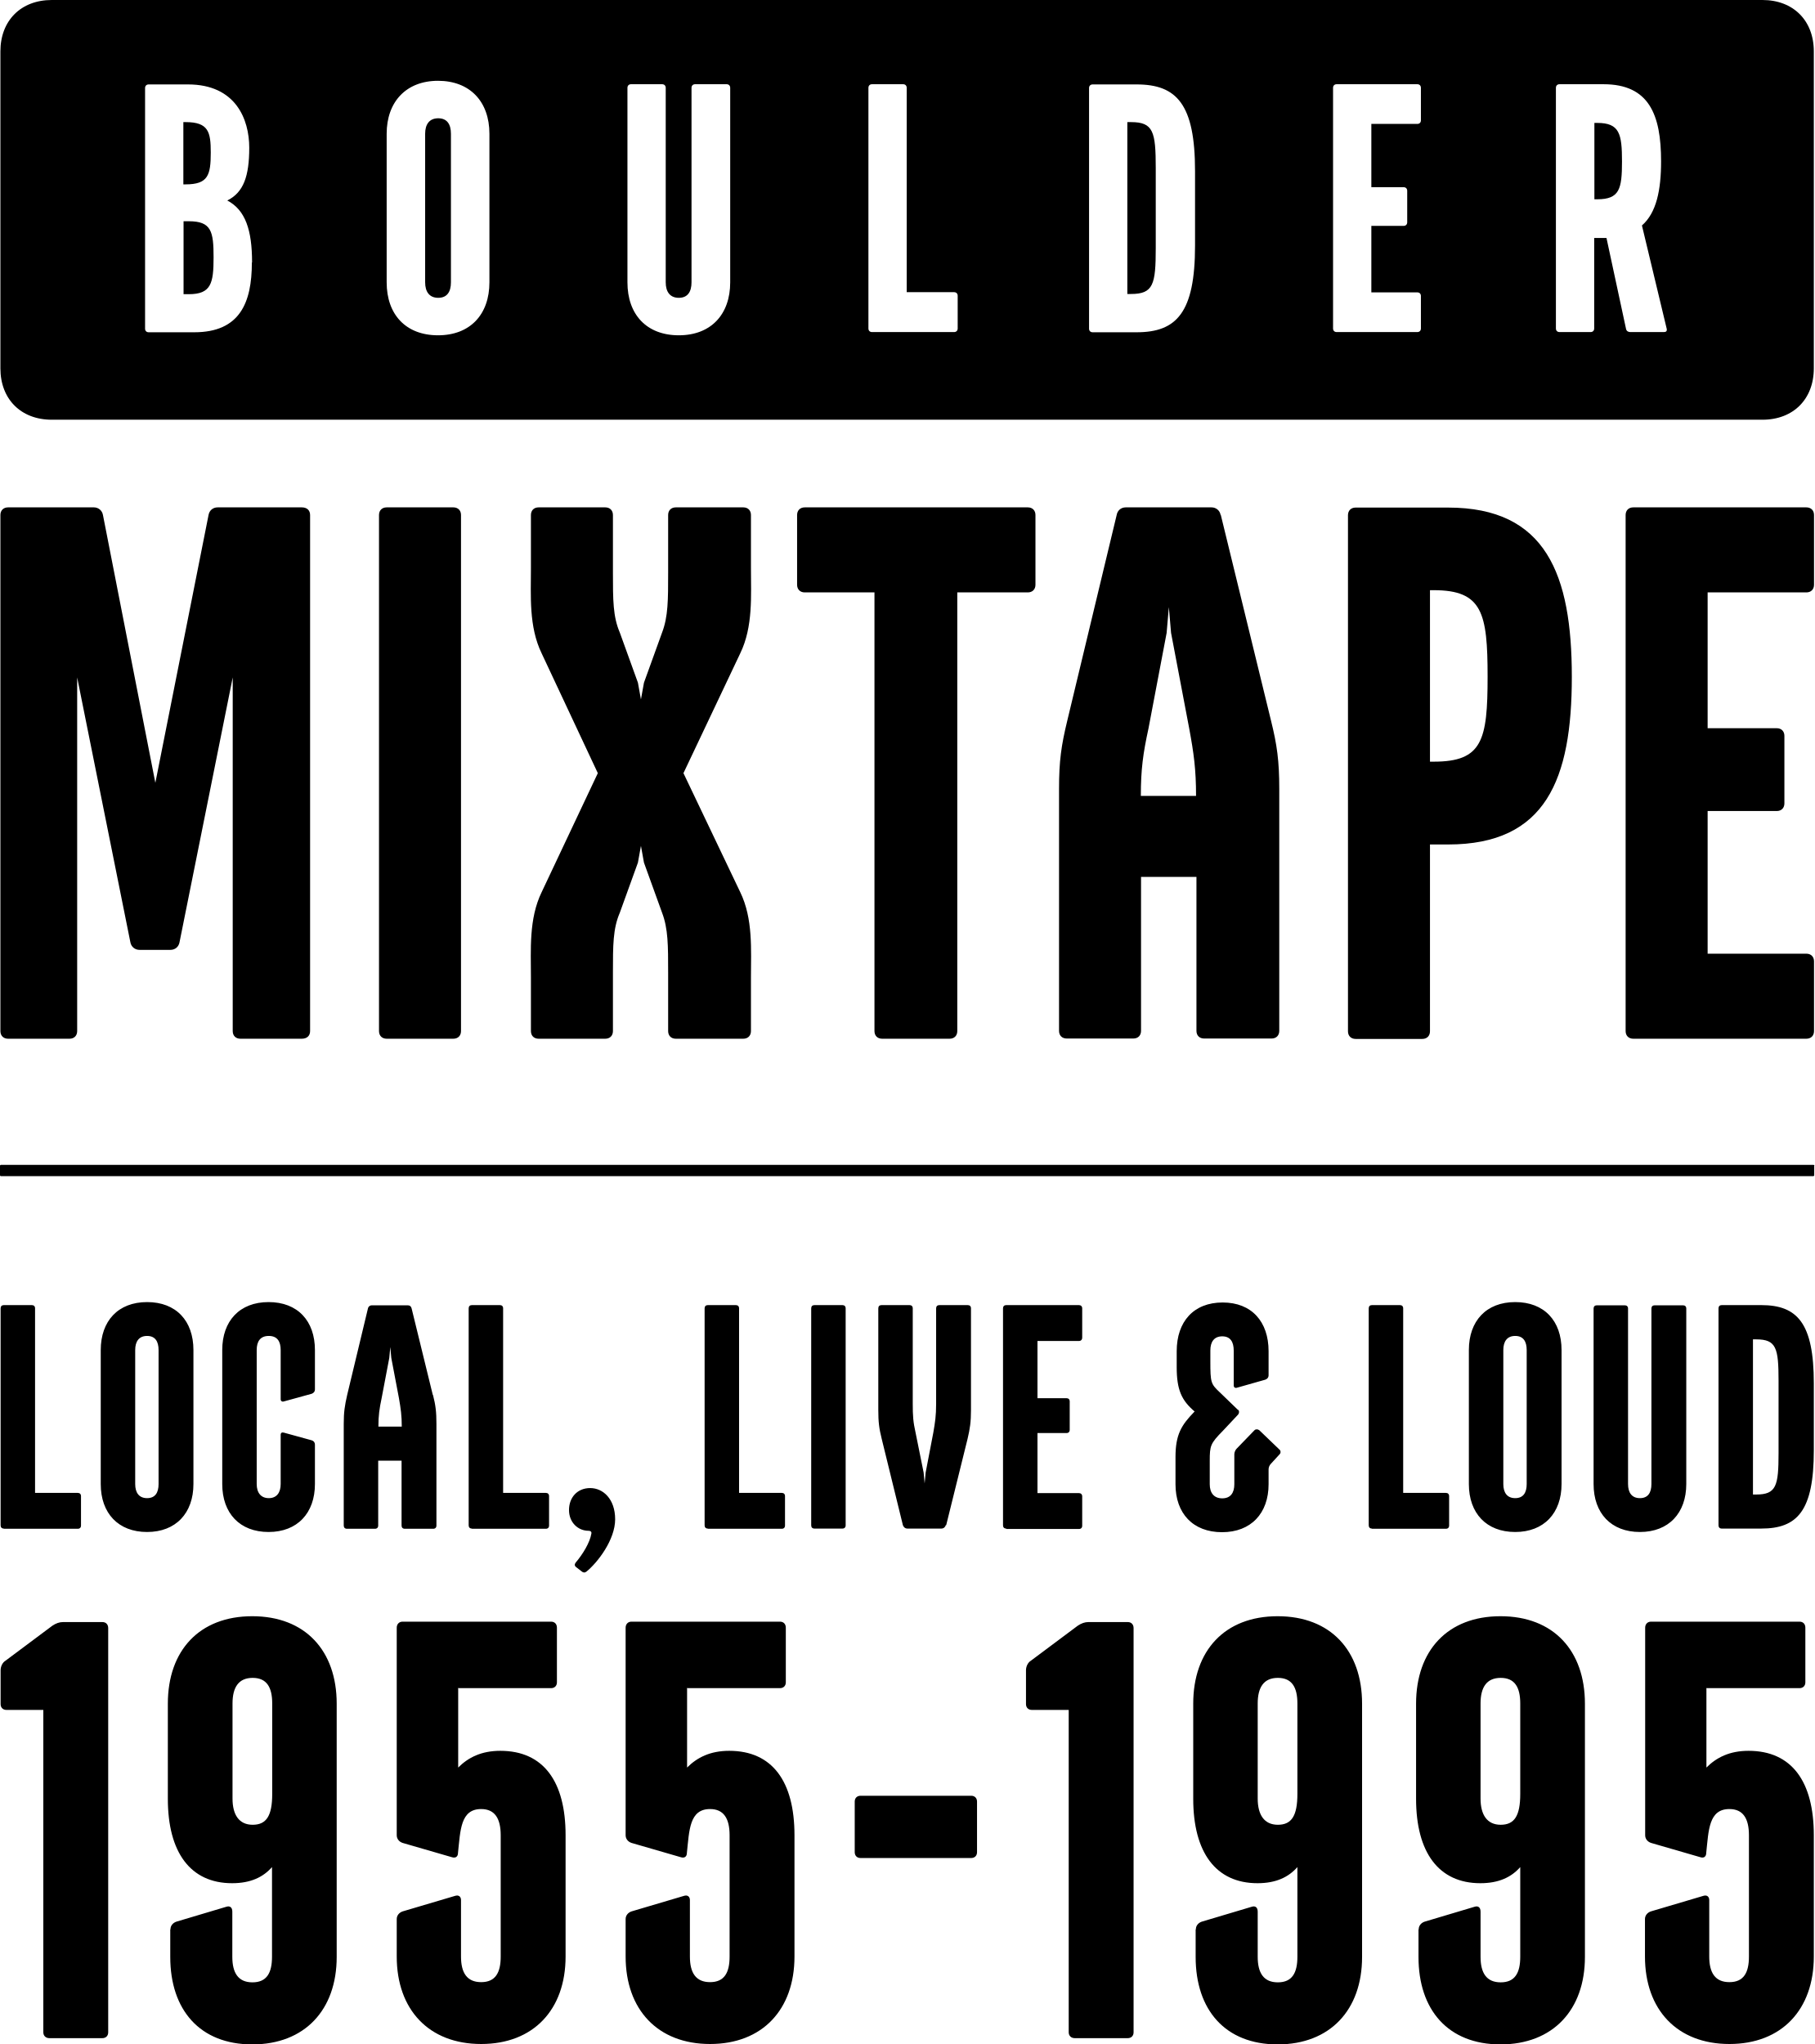
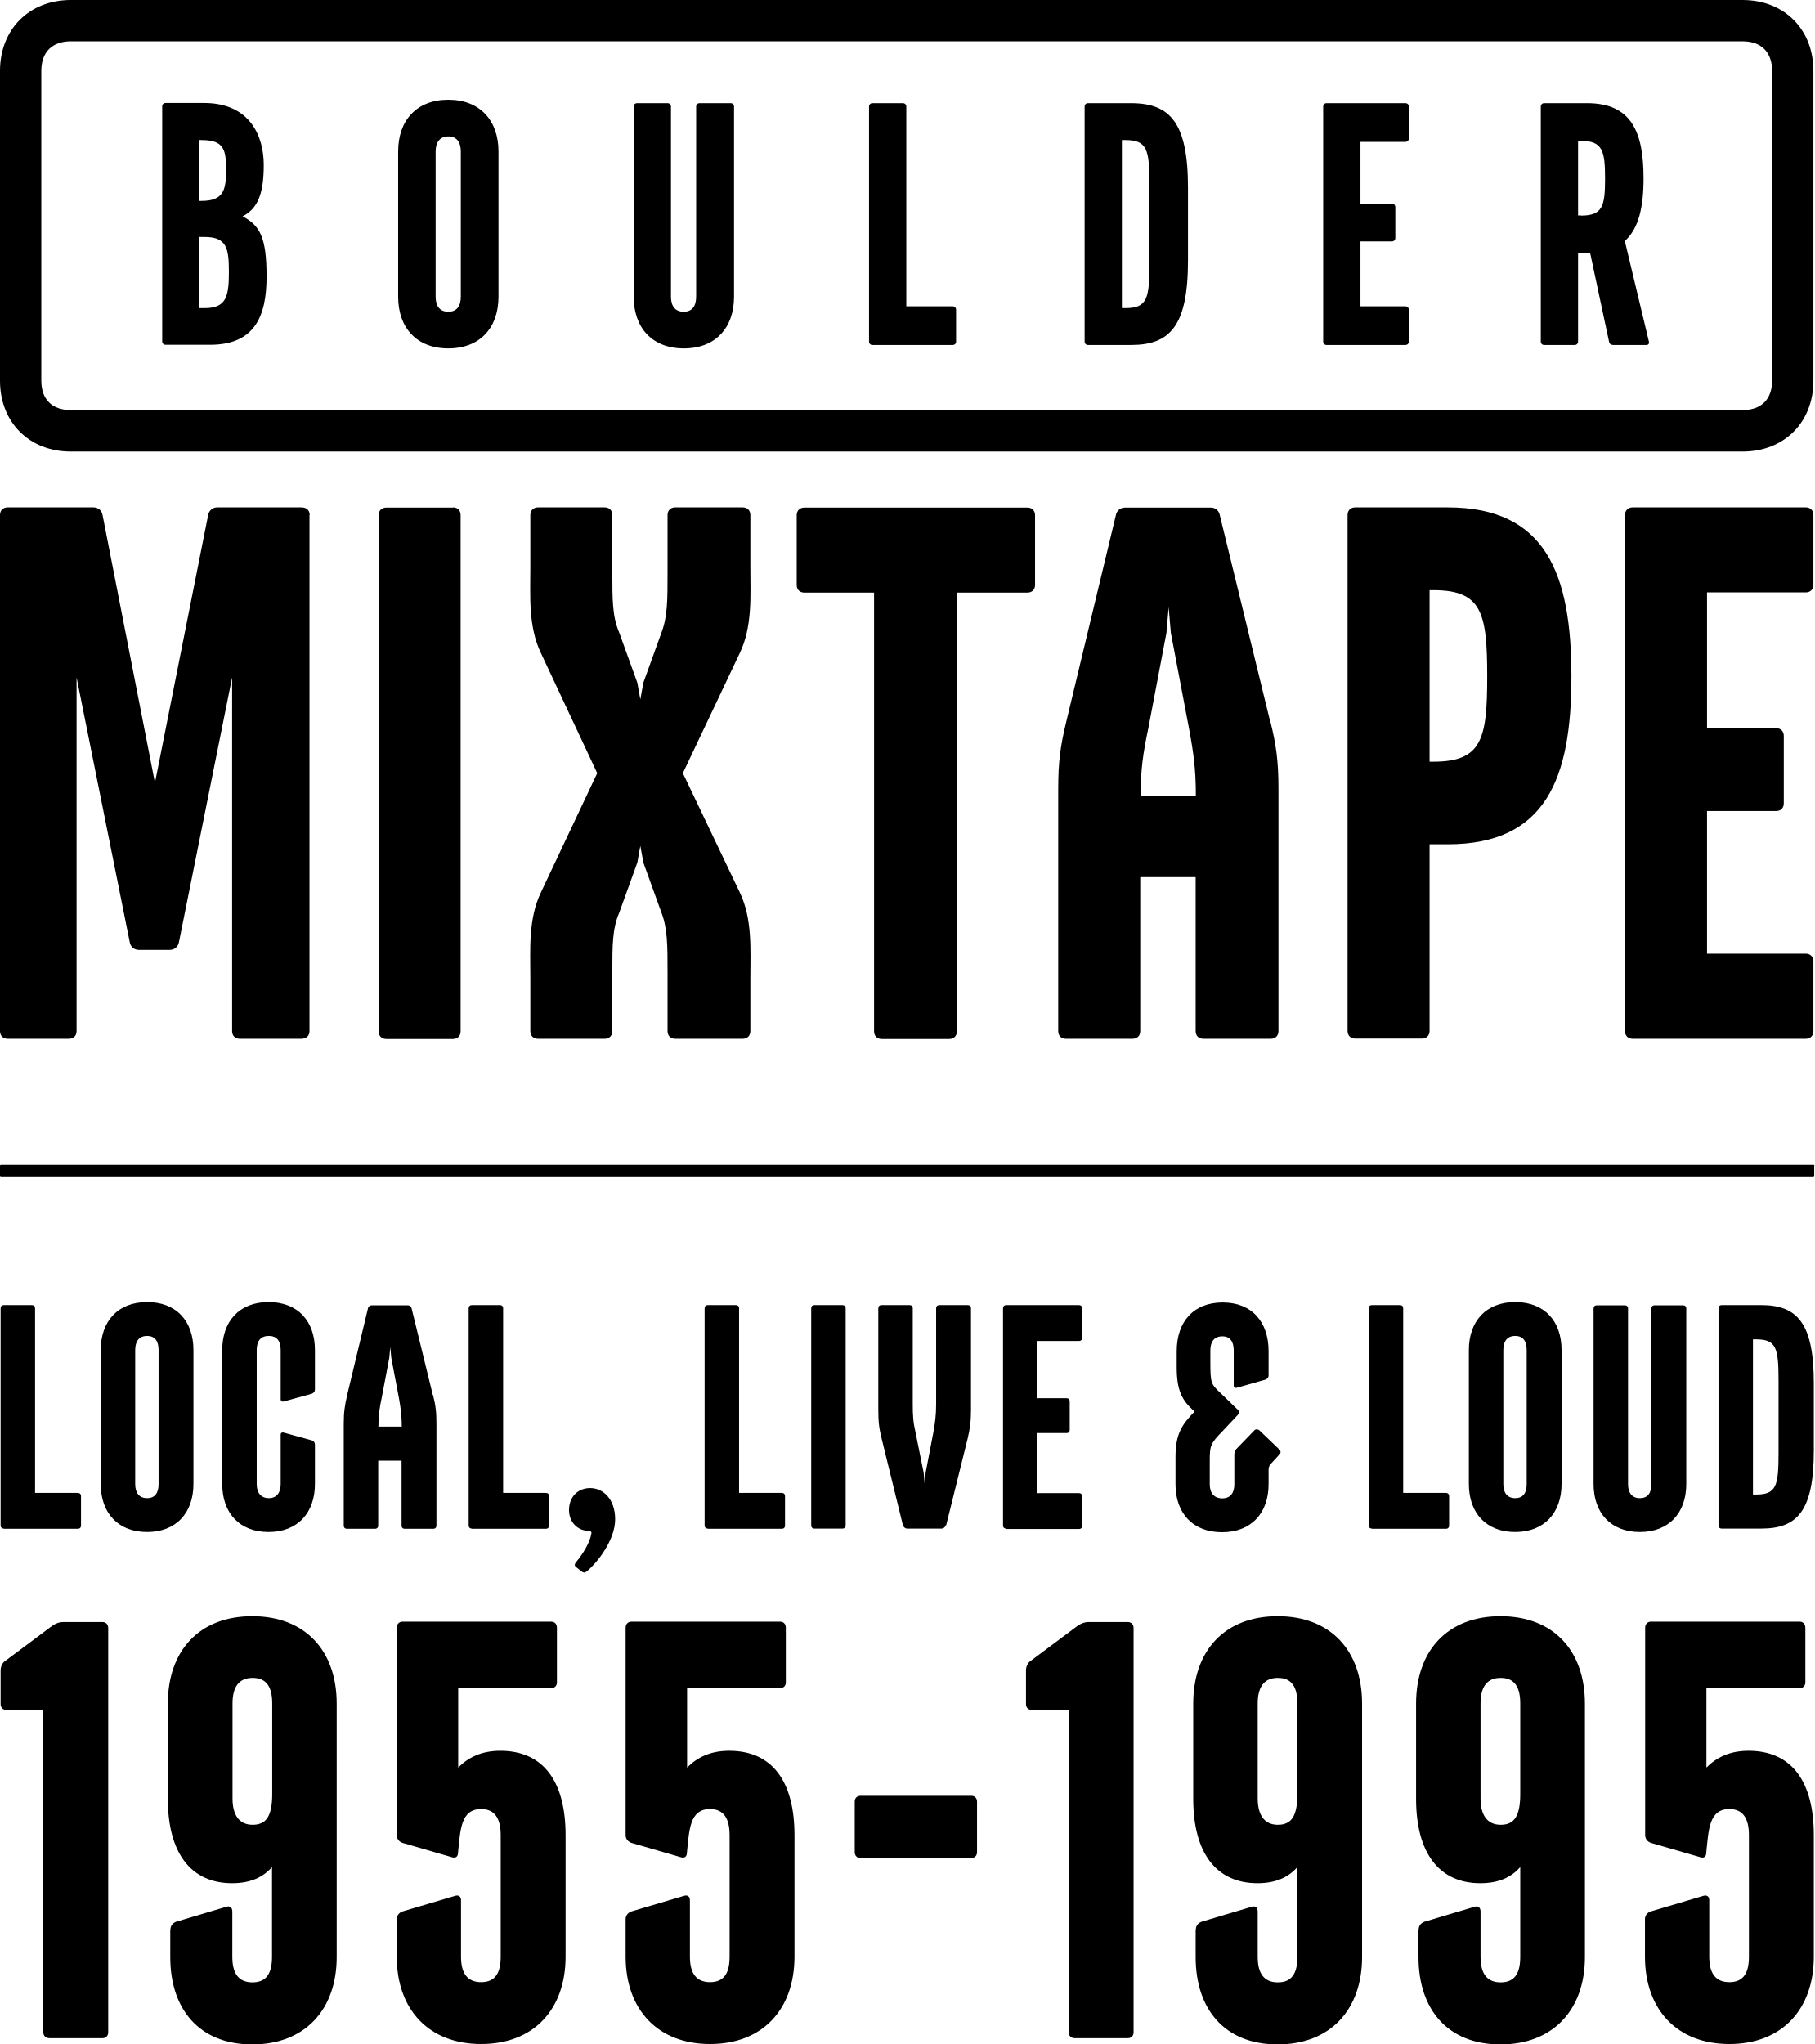
<svg xmlns="http://www.w3.org/2000/svg" xmlns:xlink="http://www.w3.org/1999/xlink" id="Layer_1" data-name="Layer 1" viewBox="0 0 900.5 1014.4">
  <defs>
    <symbol id="Mixtape_Stacked_Lockup_M" data-name="Mixtape Stacked Lockup M" viewBox="0 0 900.5 1014.4">
-       <path d="M223.8,66.4v73.7c0,4.7-1.9,7.7-6.3,7.7s-6.5-3-6.5-7.7v-73.7c0-4.7,2.1-7.7,6.5-7.7s6.3,3,6.3,7.7ZM104.6,75.7c0-10.2-1.1-15.1-12.5-15.1h-1.1v30.9h1.1c11.2,0,12.5-4.6,12.5-15.8ZM561.3,60.6h-1.8v85.3h1.8c11.1,0,12.3-4.7,12.3-22.8v-39.7c0-18.1-1.2-22.8-12.3-22.8ZM93.7,109.8h-2.6v36.2h2.6c11.1,0,12.3-5.4,12.3-18.3s-1.1-17.9-12.3-17.9ZM792.7,61h-1.4v37.9h1.4c11.1,0,12.3-5.1,12.3-18.8s-1.2-19.1-12.3-19.1ZM900.2,25.5v157.3c0,15.3-10.2,25.5-25.5,25.5H25.7c-15.3,0-25.5-10.2-25.5-25.5V25.5C.2,10.2,10.4,0,25.7,0h849c15.3,0,25.5,10.2,25.5,25.5ZM125.1,130.2c0-16-3.3-26-12.3-30.7,8.1-4,10.9-12.1,10.9-26.2s-6.7-31.4-30.4-31.4h-19.5c-1.1,0-1.8.7-1.8,1.8v119.4c0,1.1.7,1.8,1.8,1.8h22.6c22.6,0,28.6-14.6,28.6-34.6ZM242.9,66.4c0-16-9.7-26.3-25.5-26.3s-25.5,10.4-25.5,26.3v73.7c0,16,9.5,26.3,25.5,26.3s25.5-10.4,25.5-26.3v-73.7ZM362.4,43.6c0-1.1-.7-1.8-1.8-1.8h-15.6c-1.1,0-1.8.7-1.8,1.8v96.5c0,4.7-1.9,7.7-6.3,7.7s-6.5-3-6.5-7.7V43.6c0-1.1-.7-1.8-1.8-1.8h-15.4c-1.1,0-1.8.7-1.8,1.8v96.5c0,16,9.5,26.3,25.5,26.3s25.5-10.4,25.5-26.3V43.6ZM475.3,146.8c0-1.1-.7-1.8-1.8-1.8h-23.5V43.6c0-1.1-.7-1.8-1.8-1.8h-15.4c-1.1,0-1.8.7-1.8,1.8v119.4c0,1.1.7,1.8,1.8,1.8h40.7c1.1,0,1.8-.7,1.8-1.8v-16.1ZM593.1,84.9c0-33.2-9.1-43-29-43h-21.8c-1.1,0-1.8.7-1.8,1.8v119.4c0,1.1.7,1.8,1.8,1.8h21.8c19.8,0,29-9.7,29-43v-36.9ZM705.2,43.6c0-1.1-.7-1.8-1.8-1.8h-40c-1.1,0-1.8.7-1.8,1.8v119.4c0,1.1.7,1.8,1.8,1.8h40c1.1,0,1.8-.7,1.8-1.8v-16.1c0-1.1-.7-1.8-1.8-1.8h-22.8v-33h16c1.1,0,1.8-.7,1.8-1.8v-15.6c0-1.1-.7-1.8-1.8-1.8h-16v-31.4h22.8c1.1,0,1.8-.7,1.8-1.8v-16.1ZM827.2,163.2l-12.3-51.3c7.2-6.3,9.5-17.6,9.5-31.8,0-23.3-6-38.3-28.6-38.3h-21.8c-1.1,0-1.8.7-1.8,1.8v119.4c0,1.1.7,1.8,1.8,1.8h15.4c1.1,0,1.8-.7,1.8-1.8v-44.9h6.1l9.7,45.1c.2,1.1,1.1,1.6,2.1,1.6h16.7c1.1,0,1.6-.5,1.4-1.6ZM51.1,255.6c-.4-2.3-2.3-3.8-4.5-3.8H4c-2.3,0-3.8,1.5-3.8,3.8v256.1c0,2.3,1.5,3.8,3.8,3.8h30.5c2.3,0,3.8-1.5,3.8-3.8v-175.5l26.4,131.4c.4,2.3,2.3,3.8,4.5,3.8h15.4c2.3,0,4.1-1.5,4.5-3.8l26.4-131.4v175.5c0,2.3,1.5,3.8,3.8,3.8h30.5c2.6,0,4.1-1.5,4.1-3.8V255.6c0-2.3-1.5-3.8-4.1-3.8h-41.8c-2.3,0-4.1,1.5-4.5,3.8l-26.4,132.9-26-132.9ZM225,515.5c2.3,0,3.8-1.5,3.8-3.8V255.6c0-2.3-1.5-3.8-3.8-3.8h-33.1c-2.3,0-3.8,1.5-3.8,3.8v256.1c0,2.3,1.5,3.8,3.8,3.8h33.1ZM331.6,284.2c0,13.6,0,21.8-3,29.7l-9,24.9-1.5,8.3-1.5-8.3-9-24.9c-3.4-7.9-3.4-16.2-3.4-29.7v-28.6c0-2.3-1.5-3.8-3.8-3.8h-33.1c-2.3,0-3.8,1.5-3.8,3.8v26.4c0,13.6-1.1,29,5.3,42.2l27.9,59.5-27.9,59.1c-6.4,13.2-5.3,28.6-5.3,42.2v26.7c0,2.3,1.5,3.8,3.8,3.8h33.1c2.3,0,3.8-1.5,3.8-3.8v-29c0-13.6,0-21.8,3.4-29.7l9-24.9,1.5-8.3,1.5,8.3,9,24.9c3,7.9,3,16.2,3,29.7v29c0,2.3,1.5,3.8,3.8,3.8h33.5c2.3,0,3.8-1.5,3.8-3.8v-26.7c0-13.6,1.1-29-5.3-42.2l-28.2-59.1,28.2-59.5c6.4-13.2,5.3-28.6,5.3-42.2v-26.4c0-2.3-1.5-3.8-3.8-3.8h-33.5c-2.3,0-3.8,1.5-3.8,3.8v28.6ZM434,511.7c0,2.3,1.5,3.8,3.8,3.8h33.5c2.3,0,3.8-1.5,3.8-3.8v-217.7h35c2.3,0,3.8-1.5,3.8-3.8v-34.6c0-2.3-1.5-3.8-3.8-3.8h-110.7c-2.3,0-3.8,1.5-3.8,3.8v34.6c0,2.3,1.5,3.8,3.8,3.8h34.6v217.7ZM605.8,255.6c-.4-2.3-2.3-3.8-4.5-3.8h-42.6c-2.3,0-4.1,1.5-4.5,3.8l-24.5,102c-3,12.4-4.1,20-4.1,33.9v120.1c0,2.3,1.5,3.8,3.8,3.8h33.1c2.3,0,3.8-1.5,3.8-3.8v-76.4h27.5v76.4c0,2.3,1.5,3.8,3.8,3.8h33.5c2.3,0,3.8-1.5,3.8-3.8v-120.1c0-13.9-1.1-21.8-4.1-33.9l-24.9-102ZM566.2,395c0-13.2,1.1-21.1,3.8-33.5l9-47.4,1.1-12.8,1.1,12.8,9,47.4c2.3,12.4,3.4,20.3,3.4,33.5h-27.5ZM709.7,419.1h9c48.6,0,61.4-32.4,61.4-83.2s-12.8-84-61.4-84h-45.9c-2.3,0-3.8,1.5-3.8,3.8v256.1c0,2.3,1.5,3.8,3.8,3.8h33.1c2.3,0,3.8-1.5,3.8-3.8v-92.6ZM709.7,292.9h1.9c24.1,0,26.7,11.3,26.7,42.9s-2.6,42.2-26.7,42.2h-1.9v-85.1ZM896.5,515.5c2.3,0,3.8-1.5,3.8-3.8v-34.6c0-2.3-1.5-3.8-3.8-3.8h-49v-70.8h34.3c2.3,0,3.8-1.5,3.8-3.8v-33.5c0-2.3-1.5-3.8-3.8-3.8h-34.3v-67.4h49c2.3,0,3.8-1.5,3.8-3.8v-34.6c0-2.3-1.5-3.8-3.8-3.8h-85.9c-2.3,0-3.8,1.5-3.8,3.8v256.1c0,2.3,1.5,3.8,3.8,3.8h85.9ZM900.5,578.6c0-.3-.2-.5-.5-.5H.5c-.3,0-.5.2-.5.5v4.6c0,.3.2.5.5.5h899.4c.3,0,.5-.2.5-.5v-4.6ZM1.9,758.6c-1,0-1.6-.6-1.6-1.6v-107.7c0-1,.6-1.6,1.6-1.6h13.9c1,0,1.6.6,1.6,1.6v91.6h21.2c1,0,1.6.6,1.6,1.6v14.6c0,1-.6,1.6-1.6,1.6H1.9ZM50,736.5v-66.5c0-14.4,8.6-23.8,23-23.8s23,9.3,23,23.8v66.5c0,14.4-8.7,23.8-23,23.8s-23-9.3-23-23.8ZM78.7,736.5v-66.5c0-4.3-1.7-7-5.7-7s-5.9,2.7-5.9,7v66.5c0,4.3,1.9,7,5.9,7s5.7-2.7,5.7-7ZM154.7,714.8c1,.3,1.6,1.1,1.6,2.1v19.6c0,14.4-8.7,23.8-23,23.8s-23-9.3-23-23.8v-66.5c0-14.4,8.6-23.8,23-23.8s23,9.3,23,23.8v19.6c0,1-.6,1.7-1.6,2.1l-13.8,3.8c-.9.3-1.6-.2-1.6-1.1v-24.4c0-4.3-1.7-7-5.9-7s-6,2.7-6,7v66.5c0,4.3,2.1,7,6,7s5.9-2.7,5.9-7v-24.4c0-1,.6-1.4,1.6-1.1l13.8,3.8ZM214.9,692.3c1.3,5.1,1.7,8.4,1.7,14.3v50.5c0,1-.6,1.6-1.6,1.6h-14.1c-1,0-1.6-.6-1.6-1.6v-32.2h-11.6v32.2c0,1-.6,1.6-1.6,1.6h-13.9c-1,0-1.6-.6-1.6-1.6v-50.5c0-5.9.5-9,1.7-14.3l10.3-42.9c.2-1,1-1.6,1.9-1.6h17.9c1,0,1.7.6,1.9,1.6l10.5,42.9ZM199.4,708c0-5.5-.5-8.9-1.4-14.1l-3.8-20-.5-5.4-.5,5.4-3.8,20c-1.1,5.2-1.6,8.6-1.6,14.1h11.6ZM234.2,758.6c-1,0-1.6-.6-1.6-1.6v-107.7c0-1,.6-1.6,1.6-1.6h13.9c1,0,1.6.6,1.6,1.6v91.6h21.2c1,0,1.6.6,1.6,1.6v14.6c0,1-.6,1.6-1.6,1.6h-36.7ZM285.9,777.7c-.8-.6-.8-1.4-.2-2.2,3.5-4.1,7.1-10,7.8-14.4.2-1-.5-1.4-1.4-1.4-5.2,0-9.7-4.1-9.7-10.3s4.1-10.9,10.5-10.9,12.4,5.4,12.4,15.5-8.6,21.4-14.3,26c-.8.6-1.6.5-2.4-.2l-2.7-2.1ZM351.3,758.6c-1,0-1.6-.6-1.6-1.6v-107.7c0-1,.6-1.6,1.6-1.6h13.9c1,0,1.6.6,1.6,1.6v91.6h21.2c1,0,1.6.6,1.6,1.6v14.6c0,1-.6,1.6-1.6,1.6h-36.7ZM404.2,758.6c-1,0-1.6-.6-1.6-1.6v-107.7c0-1,.6-1.6,1.6-1.6h13.9c1,0,1.6.6,1.6,1.6v107.7c0,1-.6,1.6-1.6,1.6h-13.9ZM469.4,756.9c-.3,1-1.1,1.7-2.2,1.7h-16.9c-1.1,0-1.9-.8-2.2-1.7l-10.5-42.8c-1.3-5.2-1.7-8.4-1.7-14.3v-50.5c0-1,.6-1.6,1.6-1.6h13.9c1,0,1.6.6,1.6,1.6v47.4c0,5.9.2,9,1.4,14.3l4,19.8.5,5.4.5-5.4,3.8-19.8c.9-5.2,1.4-8.4,1.4-14.3v-47.4c0-1,.6-1.6,1.6-1.6h14.1c1,0,1.6.6,1.6,1.6v50.5c0,5.9-.5,9.2-1.7,14.3l-10.6,42.8ZM499.4,758.6c-1,0-1.6-.6-1.6-1.6v-107.7c0-1,.6-1.6,1.6-1.6h36.1c.9,0,1.6.6,1.6,1.6v14.6c0,.9-.6,1.6-1.6,1.6h-20.6v28.4h14.4c1,0,1.6.6,1.6,1.6v14.1c0,1-.6,1.6-1.6,1.6h-14.4v29.8h20.6c.9,0,1.6.6,1.6,1.6v14.6c0,1-.6,1.6-1.6,1.6h-36.1ZM614.5,699.6c.6.6.6,1.6,0,2.4l-7.6,8.1c-6.2,6.3-6.5,7.4-6.5,14.9v11.6c0,4.3,2.1,7,6.2,7s6-2.7,6-7v-14.9c0-.9.5-2.1,1.1-2.7l8.9-9.2c.6-.6,1.6-.6,2.4,0l10.1,9.7c.6.6.6,1.6,0,2.2l-4.4,4.8c-.6.6-1.1,1.7-1.1,2.7v7.4c0,14.4-8.7,23.8-23.1,23.8s-23.1-9.3-23.1-23.8v-13.5c0-11.1,2.9-15.8,9.2-22.3l.3-.3c-6.5-5.5-8.9-10.8-8.9-22v-7.9c0-14.7,8.4-24.2,22.8-24.2s22.8,9.5,22.8,24.2v12c0,1-.6,1.7-1.6,2.1l-14.1,4c-.9.3-1.6-.2-1.6-1.1v-17.3c0-4.4-1.7-7.1-5.7-7.1s-5.9,2.7-5.9,7v5.2c0,10.8.2,11.4,4.8,15.7l9,8.7ZM680.9,758.6c-1,0-1.6-.6-1.6-1.6v-107.7c0-1,.6-1.6,1.6-1.6h13.9c1,0,1.6.6,1.6,1.6v91.6h21.2c1,0,1.6.6,1.6,1.6v14.6c0,1-.6,1.6-1.6,1.6h-36.7ZM729,736.5v-66.5c0-14.4,8.6-23.8,23-23.8s23,9.3,23,23.8v66.5c0,14.4-8.7,23.8-23,23.8s-23-9.3-23-23.8ZM757.7,736.5v-66.5c0-4.3-1.7-7-5.7-7s-5.9,2.7-5.9,7v66.5c0,4.3,1.9,7,5.9,7s5.7-2.7,5.7-7ZM835.3,647.8c1,0,1.6.6,1.6,1.6v87.1c0,14.4-8.7,23.8-23,23.8s-23-9.3-23-23.8v-87.1c0-1,.6-1.6,1.6-1.6h13.9c1,0,1.6.6,1.6,1.6v87.1c0,4.3,1.9,7,5.9,7s5.7-2.7,5.7-7v-87.1c0-1,.6-1.6,1.6-1.6h14.1ZM852.9,649.3c0-1,.6-1.6,1.6-1.6h19.6c17.9,0,26.1,8.9,26.1,38.8v33.3c0,30.1-8.2,38.8-26.1,38.8h-19.6c-1,0-1.6-.6-1.6-1.6v-107.7ZM870,741.7h1.6c10,0,11.1-4.3,11.1-20.6v-35.8c0-16.3-1.1-20.6-11.1-20.6h-1.6v77ZM21.5,848.6H3.2c-1.8,0-2.9-1.2-2.9-2.9v-16.8c0-1.8.9-3.8,2.4-4.7l23.3-17.4c1.8-1.2,3.5-1.8,5.3-1.8h19.5c1.8,0,2.9,1.2,2.9,3v200.6c0,1.8-1.2,2.9-2.9,2.9h-26.3c-1.8,0-3-1.2-3-2.9v-159.9ZM84.6,957.5c0-1.8,1.2-3.2,2.9-3.8l24.8-7.4c1.8-.6,3,.3,3,2.4v22.4c0,8,2.9,12.7,10,12.7s9.7-4.7,9.7-12.7v-44.5c-4.4,5-10.6,8-19.8,8-20.7,0-31.9-15.3-31.9-41.9v-47.2c0-26.3,15.6-43.4,41.9-43.4s41.9,17.1,41.9,43.4v125.7c0,26.3-15.9,43.4-41.9,43.4s-40.7-17.1-40.7-43.4v-13.6ZM135.1,890.2v-44.8c0-8-2.7-12.7-9.7-12.7s-10,4.7-10,12.7v47.2c0,8,3.2,13,10,13s9.7-4.4,9.7-15.3ZM227.4,838v39.2c5-5,11.5-8.3,20.9-8.3,21.5,0,32.4,15.3,32.4,41.9v60.2c0,26.3-15.9,43.4-41.9,43.4s-41.9-17.1-41.9-43.4v-18.6c0-1.8,1.2-3.2,2.9-3.8l26-7.7c1.8-.6,3,.3,3,2.1v28c0,8,2.9,12.7,10,12.7s9.7-4.7,9.7-12.7v-60.2c0-8.3-2.9-13-9.7-13-10.3,0-10.3,10.6-11.5,21.8,0,1.8-1.2,2.7-3,2.1l-24.5-7.1c-1.8-.6-2.9-2.1-2.9-3.8v-103c0-1.8,1.2-3,2.9-3h73.7c1.8,0,2.9,1.2,2.9,3v27.1c0,1.8-1.2,2.9-2.9,2.9h-46.3ZM341,838v39.2c5-5,11.5-8.3,20.9-8.3,21.5,0,32.4,15.3,32.4,41.9v60.2c0,26.3-15.9,43.4-41.9,43.4s-41.9-17.1-41.9-43.4v-18.6c0-1.8,1.2-3.2,2.9-3.8l26-7.7c1.8-.6,3,.3,3,2.1v28c0,8,2.9,12.7,10,12.7s9.7-4.7,9.7-12.7v-60.2c0-8.3-2.9-13-9.7-13-10.3,0-10.3,10.6-11.5,21.8,0,1.8-1.2,2.7-3,2.1l-24.5-7.1c-1.8-.6-2.9-2.1-2.9-3.8v-103c0-1.8,1.2-3,2.9-3h73.7c1.8,0,2.9,1.2,2.9,3v27.1c0,1.8-1.2,2.9-2.9,2.9h-46.3ZM484.9,919.2c0,1.8-1.2,2.9-2.9,2.9h-54.9c-1.8,0-2.9-1.2-2.9-2.9v-25.1c0-1.8,1.2-2.9,2.9-2.9h54.9c1.8,0,2.9,1.2,2.9,2.9v25.1ZM530.4,848.6h-18.3c-1.8,0-2.9-1.2-2.9-2.9v-16.8c0-1.8.9-3.8,2.4-4.7l23.3-17.4c1.8-1.2,3.5-1.8,5.3-1.8h19.5c1.8,0,2.9,1.2,2.9,3v200.6c0,1.8-1.2,2.9-2.9,2.9h-26.3c-1.8,0-3-1.2-3-2.9v-159.9ZM593.5,957.5c0-1.8,1.2-3.2,2.9-3.8l24.8-7.4c1.8-.6,3,.3,3,2.4v22.4c0,8,2.9,12.7,10,12.7s9.7-4.7,9.7-12.7v-44.5c-4.4,5-10.6,8-19.8,8-20.7,0-31.9-15.3-31.9-41.9v-47.2c0-26.3,15.6-43.4,41.9-43.4s41.9,17.1,41.9,43.4v125.7c0,26.3-15.9,43.4-41.9,43.4s-40.7-17.1-40.7-43.4v-13.6ZM643.9,890.2v-44.8c0-8-2.7-12.7-9.7-12.7s-10,4.7-10,12.7v47.2c0,8,3.2,13,10,13s9.7-4.4,9.7-15.3ZM704.1,957.5c0-1.8,1.2-3.2,2.9-3.8l24.8-7.4c1.8-.6,3,.3,3,2.4v22.4c0,8,2.9,12.7,10,12.7s9.7-4.7,9.7-12.7v-44.5c-4.4,5-10.6,8-19.8,8-20.7,0-31.9-15.3-31.9-41.9v-47.2c0-26.3,15.6-43.4,41.9-43.4s41.9,17.1,41.9,43.4v125.7c0,26.3-15.9,43.4-41.9,43.4s-40.7-17.1-40.7-43.4v-13.6ZM754.5,890.2v-44.8c0-8-2.7-12.7-9.7-12.7s-10,4.7-10,12.7v47.2c0,8,3.2,13,10,13s9.7-4.4,9.7-15.3ZM846.9,838v39.2c5-5,11.5-8.3,20.9-8.3,21.5,0,32.4,15.3,32.4,41.9v60.2c0,26.3-15.9,43.4-41.9,43.4s-41.9-17.1-41.9-43.4v-18.6c0-1.8,1.2-3.2,2.9-3.8l26-7.7c1.8-.6,3,.3,3,2.1v28c0,8,2.9,12.7,10,12.7s9.7-4.7,9.7-12.7v-60.2c0-8.3-2.9-13-9.7-13-10.3,0-10.3,10.6-11.5,21.8,0,1.8-1.2,2.7-2.9,2.1l-24.5-7.1c-1.8-.6-2.9-2.1-2.9-3.8v-103c0-1.8,1.2-3,2.9-3h73.7c1.8,0,2.9,1.2,2.9,3v27.1c0,1.8-1.2,2.9-2.9,2.9h-46.3Z" />
+       <g>
+         <path d="M900.5,578.6c0-.3-.2-.5-.5-.5H.5C.2,578.1,0,578.3,0,578.6v4.6C0,583.6.2,583.8.5,583.8h899.4c.3,0,.5-.2.5-.5v-4.6ZM1.9,758.6c-1,0-1.6-.6-1.6-1.6v-107.7c0-1,.6-1.6,1.6-1.6h13.9c1,0,1.6.6,1.6,1.6v91.6h21.2c1,0,1.6.6,1.6,1.6v14.6c0,1-.6,1.6-1.6,1.6H1.9ZM50,736.5v-66.5c0-14.4,8.6-23.8,23-23.8s23,9.3,23,23.8v66.5c0,14.4-8.7,23.8-23,23.8s-23-9.3-23-23.8ZM78.7,736.5v-66.5c0-4.3-1.7-7-5.7-7s-5.9,2.7-5.9,7v66.5c0,4.3,1.9,7,5.9,7s5.7-2.7,5.7-7ZM154.7,714.8c1,.3,1.6,1.1,1.6,2.1v19.6c0,14.4-8.7,23.8-23,23.8s-23-9.3-23-23.8v-66.5c0-14.4,8.6-23.8,23-23.8s23,9.3,23,23.8v19.6c0,1-.6,1.7-1.6,2.1l-13.8,3.8c-.9.3-1.6-.2-1.6-1.1v-24.4c0-4.3-1.7-7-5.9-7s-6,2.7-6,7v66.5c0,4.3,2.1,7,6,7s5.9-2.7,5.9-7v-24.4c0-1,.6-1.4,1.6-1.1l13.8,3.8ZM214.9,692.3c1.3,5.1,1.7,8.4,1.7,14.3v50.5c0,1-.6,1.6-1.6,1.6h-14.1c-1,0-1.6-.6-1.6-1.6v-32.2h-11.6v32.2c0,1-.6,1.6-1.6,1.6h-13.9c-1,0-1.6-.6-1.6-1.6v-50.5c0-5.9.5-9,1.7-14.3l10.3-42.9c.2-1,1-1.6,1.9-1.6h17.9c1,0,1.7.6,1.9,1.6l10.5,42.9ZM199.4,708c0-5.5-.5-8.9-1.4-14.1l-3.8-20-.5-5.4-.5,5.4-3.8,20c-1.1,5.2-1.6,8.6-1.6,14.1h11.6ZM234.2,758.6c-1,0-1.6-.6-1.6-1.6v-107.7c0-1,.6-1.6,1.6-1.6h13.9c1,0,1.6.6,1.6,1.6v91.6h21.2c1,0,1.6.6,1.6,1.6v14.6c0,1-.6,1.6-1.6,1.6h-36.7ZM285.9,777.7c-.8-.6-.8-1.4-.2-2.2,3.5-4.1,7.1-10,7.8-14.4.2-1-.5-1.4-1.4-1.4-5.2,0-9.7-4.1-9.7-10.3s4.1-10.9,10.5-10.9,12.4,5.4,12.4,15.5-8.6,21.4-14.3,26c-.8.6-1.6.5-2.4-.2l-2.7-2.1ZM351.3,758.6c-1,0-1.6-.6-1.6-1.6v-107.7c0-1,.6-1.6,1.6-1.6h13.9c1,0,1.6.6,1.6,1.6v91.6h21.2c1,0,1.6.6,1.6,1.6v14.6c0,1-.6,1.6-1.6,1.6h-36.7ZM404.2,758.6c-1,0-1.6-.6-1.6-1.6v-107.7c0-1,.6-1.6,1.6-1.6h13.9c1,0,1.6.6,1.6,1.6v107.7c0,1-.6,1.6-1.6,1.6h-13.9ZM469.4,756.9c-.3,1-1.1,1.7-2.2,1.7h-16.9c-1.1,0-1.9-.8-2.2-1.7l-10.5-42.8c-1.3-5.2-1.7-8.4-1.7-14.3v-50.5c0-1,.6-1.6,1.6-1.6h13.9c1,0,1.6.6,1.6,1.6v47.4c0,5.9.2,9,1.4,14.3l4,19.8.5,5.4.5-5.4,3.8-19.8c.9-5.2,1.4-8.4,1.4-14.3v-47.4c0-1,.6-1.6,1.6-1.6h14.1c1,0,1.6.6,1.6,1.6v50.5c0,5.9-.5,9.2-1.7,14.3l-10.6,42.8ZM499.4,758.6c-1,0-1.6-.6-1.6-1.6v-107.7c0-1,.6-1.6,1.6-1.6h36.1c.9,0,1.6.6,1.6,1.6v14.6c0,.9-.6,1.6-1.6,1.6h-20.6v28.4h14.4c1,0,1.6.6,1.6,1.6v14.1c0,1-.6,1.6-1.6,1.6h-14.4v29.8h20.6c.9,0,1.6.6,1.6,1.6v14.6c0,1-.6,1.6-1.6,1.6h-36.1ZM614.5,699.6c.6.6.6,1.6,0,2.4l-7.6,8.1c-6.2,6.3-6.5,7.4-6.5,14.9v11.6c0,4.3,2.1,7,6.2,7s6-2.7,6-7v-14.9c0-.9.5-2.1,1.1-2.7l8.9-9.2c.6-.6,1.6-.6,2.4,0l10.1,9.7c.6.6.6,1.6,0,2.2l-4.4,4.8c-.6.6-1.1,1.7-1.1,2.7v7.4c0,14.4-8.7,23.8-23.1,23.8s-23.1-9.3-23.1-23.8v-13.5c0-11.1,2.9-15.8,9.2-22.3l.3-.3c-6.5-5.5-8.9-10.8-8.9-22v-7.9c0-14.7,8.4-24.2,22.8-24.2s22.8,9.5,22.8,24.2v12c0,1-.6,1.7-1.6,2.1l-14.1,4c-.9.3-1.6-.2-1.6-1.1v-17.3c0-4.4-1.7-7.1-5.7-7.1s-5.9,2.7-5.9,7v5.2c0,10.8.2,11.4,4.8,15.7l9,8.7ZM680.9,758.6c-1,0-1.6-.6-1.6-1.6v-107.7c0-1,.6-1.6,1.6-1.6h13.9c1,0,1.6.6,1.6,1.6v91.6h21.2c1,0,1.6.6,1.6,1.6v14.6c0,1-.6,1.6-1.6,1.6h-36.7ZM729,736.5v-66.5c0-14.4,8.6-23.8,23-23.8s23,9.3,23,23.8v66.5c0,14.4-8.7,23.8-23,23.8s-23-9.3-23-23.8ZM757.7,736.5v-66.5c0-4.3-1.7-7-5.7-7s-5.9,2.7-5.9,7v66.5c0,4.3,1.9,7,5.9,7s5.7-2.7,5.7-7ZM835.3,647.8c1,0,1.6.6,1.6,1.6v87.1c0,14.4-8.7,23.8-23,23.8s-23-9.3-23-23.8v-87.1c0-1,.6-1.6,1.6-1.6h13.9c1,0,1.6.6,1.6,1.6v87.1c0,4.3,1.9,7,5.9,7s5.7-2.7,5.7-7v-87.1c0-1,.6-1.6,1.6-1.6h14.1ZM852.9,649.3c0-1,.6-1.6,1.6-1.6h19.6c17.9,0,26.1,8.9,26.1,38.8v33.3c0,30.1-8.2,38.8-26.1,38.8h-19.6c-1,0-1.6-.6-1.6-1.6v-107.7ZM870,741.7h1.6c10,0,11.1-4.3,11.1-20.6v-35.8c0-16.3-1.1-20.6-11.1-20.6h-1.6v77ZM21.5,848.6H3.2c-1.8,0-2.9-1.2-2.9-2.9v-16.8c0-1.8.9-3.8,2.4-4.7l23.3-17.4c1.8-1.2,3.5-1.8,5.3-1.8h19.5c1.8,0,2.9,1.2,2.9,3v200.6c0,1.8-1.2,2.9-2.9,2.9h-26.3c-1.8,0-3-1.2-3-2.9v-159.9ZM84.6,957.5c0-1.8,1.2-3.2,2.9-3.8l24.8-7.4c1.8-.6,3,.3,3,2.4v22.4c0,8,2.9,12.7,10,12.7s9.7-4.7,9.7-12.7v-44.5c-4.4,5-10.6,8-19.8,8-20.7,0-31.9-15.3-31.9-41.9v-47.2c0-26.3,15.6-43.4,41.9-43.4s41.9,17.1,41.9,43.4v125.7c0,26.3-15.9,43.4-41.9,43.4s-40.7-17.1-40.7-43.4v-13.6ZM135.1,890.2v-44.8c0-8-2.7-12.7-9.7-12.7s-10,4.7-10,12.7v47.2c0,8,3.2,13,10,13s9.7-4.4,9.7-15.3ZM227.4,838v39.2c5-5,11.5-8.3,20.9-8.3,21.5,0,32.4,15.3,32.4,41.9v60.2c0,26.3-15.9,43.4-41.9,43.4s-41.9-17.1-41.9-43.4v-18.6c0-1.8,1.2-3.2,2.9-3.8l26-7.7c1.8-.6,3,.3,3,2.1v28c0,8,2.9,12.7,10,12.7s9.7-4.7,9.7-12.7v-60.2c0-8.3-2.9-13-9.7-13-10.3,0-10.3,10.6-11.5,21.8,0,1.8-1.2,2.7-3,2.1l-24.5-7.1c-1.8-.6-2.9-2.1-2.9-3.8v-103c0-1.8,1.2-3,2.9-3h73.7c1.8,0,2.9,1.2,2.9,3v27.1c0,1.8-1.2,2.9-2.9,2.9h-46.3ZM341,838v39.2c5-5,11.5-8.3,20.9-8.3,21.5,0,32.4,15.3,32.4,41.9v60.2c0,26.3-15.9,43.4-41.9,43.4s-41.9-17.1-41.9-43.4v-18.6c0-1.8,1.2-3.2,2.9-3.8l26-7.7c1.8-.6,3,.3,3,2.1v28c0,8,2.9,12.7,10,12.7s9.7-4.7,9.7-12.7v-60.2c0-8.3-2.9-13-9.7-13-10.3,0-10.3,10.6-11.5,21.8,0,1.8-1.2,2.7-3,2.1l-24.5-7.1c-1.8-.6-2.9-2.1-2.9-3.8v-103c0-1.8,1.2-3,2.9-3h73.7c1.8,0,2.9,1.2,2.9,3v27.1c0,1.8-1.2,2.9-2.9,2.9h-46.3ZM484.9,919.2c0,1.8-1.2,2.9-2.9,2.9h-54.9c-1.8,0-2.9-1.2-2.9-2.9v-25.1c0-1.8,1.2-2.9,2.9-2.9h54.9c1.8,0,2.9,1.2,2.9,2.9v25.1ZM530.4,848.6h-18.3c-1.8,0-2.9-1.2-2.9-2.9v-16.8c0-1.8.9-3.8,2.4-4.7l23.3-17.4c1.8-1.2,3.5-1.8,5.3-1.8h19.5c1.8,0,2.9,1.2,2.9,3v200.6c0,1.8-1.2,2.9-2.9,2.9h-26.3c-1.8,0-3-1.2-3-2.9v-159.9ZM593.5,957.5c0-1.8,1.2-3.2,2.9-3.8l24.8-7.4c1.8-.6,3,.3,3,2.4v22.4c0,8,2.9,12.7,10,12.7s9.7-4.7,9.7-12.7v-44.5c-4.4,5-10.6,8-19.8,8-20.7,0-31.9-15.3-31.9-41.9v-47.2c0-26.3,15.6-43.4,41.9-43.4s41.9,17.1,41.9,43.4v125.7c0,26.3-15.9,43.4-41.9,43.4s-40.7-17.1-40.7-43.4v-13.6ZM643.9,890.2v-44.8c0-8-2.7-12.7-9.7-12.7s-10,4.7-10,12.7v47.2c0,8,3.2,13,10,13s9.7-4.4,9.7-15.3ZM704.1,957.5c0-1.8,1.2-3.2,2.9-3.8l24.8-7.4c1.8-.6,3,.3,3,2.4v22.4c0,8,2.9,12.7,10,12.7s9.7-4.7,9.7-12.7v-44.5c-4.4,5-10.6,8-19.8,8-20.7,0-31.9-15.3-31.9-41.9v-47.2c0-26.3,15.6-43.4,41.9-43.4s41.9,17.1,41.9,43.4v125.7c0,26.3-15.9,43.4-41.9,43.4s-40.7-17.1-40.7-43.4v-13.6ZM754.5,890.2v-44.8c0-8-2.7-12.7-9.7-12.7s-10,4.7-10,12.7v47.2c0,8,3.2,13,10,13s9.7-4.4,9.7-15.3ZM846.9,838v39.2c5-5,11.5-8.3,20.9-8.3,21.5,0,32.4,15.3,32.4,41.9v60.2c0,26.3-15.9,43.4-41.9,43.4s-41.9-17.1-41.9-43.4v-18.6c0-1.8,1.2-3.2,2.9-3.8l26-7.7c1.8-.6,3,.3,3,2.1v28c0,8,2.9,12.7,10,12.7s9.7-4.7,9.7-12.7v-60.2c0-8.3-2.9-13-9.7-13-10.3,0-10.3,10.6-11.5,21.8,0,1.8-1.2,2.7-2.9,2.1l-24.5-7.1c-1.8-.6-2.9-2.1-2.9-3.8v-103c0-1.8,1.2-3,2.9-3h73.7c1.8,0,2.9,1.2,2.9,3v27.1c0,1.8-1.2,2.9-2.9,2.9h-46.3Z" />
+         <path d="M153.6,255.6v256.1c0,2.3-1.5,3.8-4.1,3.8h-30.5c-2.3,0-3.8-1.5-3.8-3.8v-175.5l-26.4,131.4c-.4,2.3-2.3,3.8-4.5,3.8h-15.4c-2.3,0-4.1-1.5-4.5-3.8l-26.4-131.4v175.5c0,2.3-1.5,3.8-3.8,3.8H3.8c-2.3,0-3.8-1.5-3.8-3.8V255.6c0-2.3,1.5-3.8,3.8-3.8h42.6c2.3,0,4.1,1.5,4.5,3.8l26,132.9,26.4-132.9c.4-2.3,2.3-3.8,4.5-3.8h41.8c2.6,0,4.1,1.5,4.1,3.8ZM224.8,251.9h-33.1c-2.3,0-3.8,1.5-3.8,3.8v256.1c0,2.3,1.5,3.8,3.8,3.8h33.1c2.3,0,3.8-1.5,3.8-3.8V255.6c0-2.3-1.5-3.8-3.8-3.8ZM372.4,282v-26.4c0-2.3-1.5-3.8-3.8-3.8h-33.5c-2.3,0-3.8,1.5-3.8,3.8v28.6c0,13.6,0,21.8-3,29.7l-9,24.9-1.5,8.3-1.5-8.3-9-24.9c-3.4-7.9-3.4-16.2-3.4-29.7v-28.6c0-2.3-1.5-3.8-3.8-3.8h-33.1c-2.3,0-3.8,1.5-3.8,3.8v26.4c0,13.6-1.1,29,5.3,42.2l27.9,59.5-27.9,59.1c-6.4,13.2-5.3,28.6-5.3,42.2v26.7c0,2.3,1.5,3.8,3.8,3.8h33.1c2.3,0,3.8-1.5,3.8-3.8v-29c0-13.6,0-21.8,3.4-29.7l9-24.9,1.5-8.3,1.5,8.3,9,24.9c3,7.9,3,16.2,3,29.7v29c0,2.3,1.5,3.8,3.8,3.8h33.5c2.3,0,3.8-1.5,3.8-3.8v-26.7c0-13.6,1.1-29-5.3-42.2l-28.2-59.1,28.2-59.5c6.4-13.2,5.3-28.6,5.3-42.2ZM509.9,251.9h-110.7c-2.3,0-3.8,1.5-3.8,3.8v34.6c0,2.3,1.5,3.8,3.8,3.8h34.6v217.7c0,2.3,1.5,3.8,3.8,3.8h33.5c2.3,0,3.8-1.5,3.8-3.8v-217.7h35c2.3,0,3.8-1.5,3.8-3.8v-34.6c0-2.3-1.5-3.8-3.8-3.8ZM630.4,357.7c3,12,4.1,20,4.1,33.9v120.1c0,2.3-1.5,3.8-3.8,3.8h-33.5c-2.3,0-3.8-1.5-3.8-3.8v-76.4h-27.5v76.4c0,2.3-1.5,3.8-3.8,3.8h-33.1c-2.3,0-3.8-1.5-3.8-3.8v-120.1c0-13.9,1.1-21.5,4.1-33.9l24.5-102c.4-2.3,2.3-3.8,4.5-3.8h42.6c2.3,0,4.1,1.5,4.5,3.8l24.9,102ZM593.5,395c0-13.2-1.1-21.1-3.4-33.5l-9-47.4-1.1-12.8-1.1,12.8-9,47.4c-2.6,12.4-3.8,20.3-3.8,33.5h27.5ZM779.9,335.8c0,50.8-12.8,83.2-61.4,83.2h-9v92.6c0,2.3-1.5,3.8-3.8,3.8h-33.1c-2.3,0-3.8-1.5-3.8-3.8V255.6c0-2.3,1.5-3.8,3.8-3.8h45.9c48.6,0,61.4,32.8,61.4,84ZM738.1,335.8c0-31.6-2.6-42.9-26.7-42.9h-1.9v85.1h1.9c24.1,0,26.7-11.3,26.7-42.2ZM896.2,294c2.3,0,3.8-1.5,3.8-3.8v-34.6c0-2.3-1.5-3.8-3.8-3.8h-85.9c-2.3,0-3.8,1.5-3.8,3.8v256.1c0,2.3,1.5,3.8,3.8,3.8h85.9c2.3,0,3.8-1.5,3.8-3.8v-34.6c0-2.3-1.5-3.8-3.8-3.8h-49v-70.8h34.3c2.3,0,3.8-1.5,3.8-3.8v-33.5c0-2.3-1.5-3.8-3.8-3.8h-34.3v-67.4h49Z" />
+         <path d="M864.8,224.1H35.2c-20.7,0-35.2-14.5-35.2-35.2V35.2C0,14.5,14.5,0,35.2,0h829.6c20.7,0,35.2,14.5,35.2,35.2v153.7c0,20.7-14.5,35.2-35.2,35.2ZM35.2,20.5c-9.3,0-14.7,5.3-14.7,14.7v153.7c0,9.3,5.3,14.6,14.7,14.6h829.6c9.3,0,14.7-5.3,14.7-14.6V35.2c0-9.3-5.3-14.7-14.7-14.7H35.2ZM120.3,107.4c7.9-3.9,10.6-11.8,10.6-25.6s-6.5-30.7-29.7-30.7h-19c-1,0-1.7.7-1.7,1.7v116.6c0,1,.7,1.7,1.7,1.7h22.1c22.1,0,28-14.2,28-33.8s-3.3-25.4-12-30ZM99,69.5h1c11.2,0,12.2,4.8,12.2,14.8s-1.2,15.4-12.2,15.4h-1v-30.2ZM101.6,152.9h-2.6v-35.3h2.6c11,0,12,5.7,12,17.5s-1.2,17.8-12,17.8ZM222.5,49.5c-15.6,0-24.9,10.1-24.9,25.7v72c0,15.6,9.3,25.7,24.9,25.7s24.9-10.1,24.9-25.7v-72c0-15.6-9.4-25.7-24.9-25.7ZM228.7,147.2c0,4.6-1.9,7.5-6.2,7.5s-6.3-2.9-6.3-7.5v-72c0-4.6,2.1-7.5,6.3-7.5s6.2,2.9,6.2,7.5v72ZM362.5,51.2h-15.3c-1,0-1.7.7-1.7,1.7v94.3c0,4.6-1.9,7.5-6.2,7.5s-6.3-2.9-6.3-7.5V52.9c0-1-.7-1.7-1.7-1.7h-15.1c-1,0-1.7.7-1.7,1.7v94.3c0,15.6,9.3,25.7,24.9,25.7s24.9-10.1,24.9-25.7V52.9c0-1-.7-1.7-1.7-1.7ZM472.8,152h-23V52.9c0-1-.7-1.7-1.7-1.7h-15.1c-1,0-1.7.7-1.7,1.7v116.6c0,1,.7,1.7,1.7,1.7h39.8c1,0,1.7-.7,1.7-1.7v-15.8c0-1-.7-1.7-1.7-1.7ZM561.3,51.2h-21.3c-1,0-1.7.7-1.7,1.7v116.6c0,1,.7,1.7,1.7,1.7h21.3c19.4,0,28.3-9.4,28.3-42v-36c0-32.4-8.9-42-28.3-42ZM570.5,130.6c0,17.7-1.2,22.3-12,22.3h-1.7v-83.4h1.7c10.8,0,12,4.6,12,22.3v38.8ZM697.5,51.2h-39.1c-1,0-1.7.7-1.7,1.7v116.6c0,1,.7,1.7,1.7,1.7h39.1c1,0,1.7-.7,1.7-1.7v-15.8c0-1-.7-1.7-1.7-1.7h-22.3v-32.2h15.6c1,0,1.7-.7,1.7-1.7v-15.3c0-1-.7-1.7-1.7-1.7h-15.6v-30.7h22.3c1,0,1.7-.7,1.7-1.7v-15.8c0-1-.7-1.7-1.7-1.7ZM818.4,169.7l-12-50.1c7-6.2,9.3-17.2,9.3-31,0-22.8-5.8-37.4-28-37.4h-21.3c-1,0-1.7.7-1.7,1.7v116.6c0,1,.7,1.7,1.7,1.7h15.1c1,0,1.7-.7,1.7-1.7v-43.9h6l9.4,44.1c.2,1,1,1.5,2.1,1.5h16.3c1,0,1.5-.5,1.4-1.5ZM784.6,106.9h-1.4v-37h1.4c10.8,0,12,5,12,18.7s-1.2,18.4-12,18.4Z" />
+       </g>
    </symbol>
  </defs>
  <use width="900.5" height="1014.4" xlink:href="#Mixtape_Stacked_Lockup_M" />
</svg>
